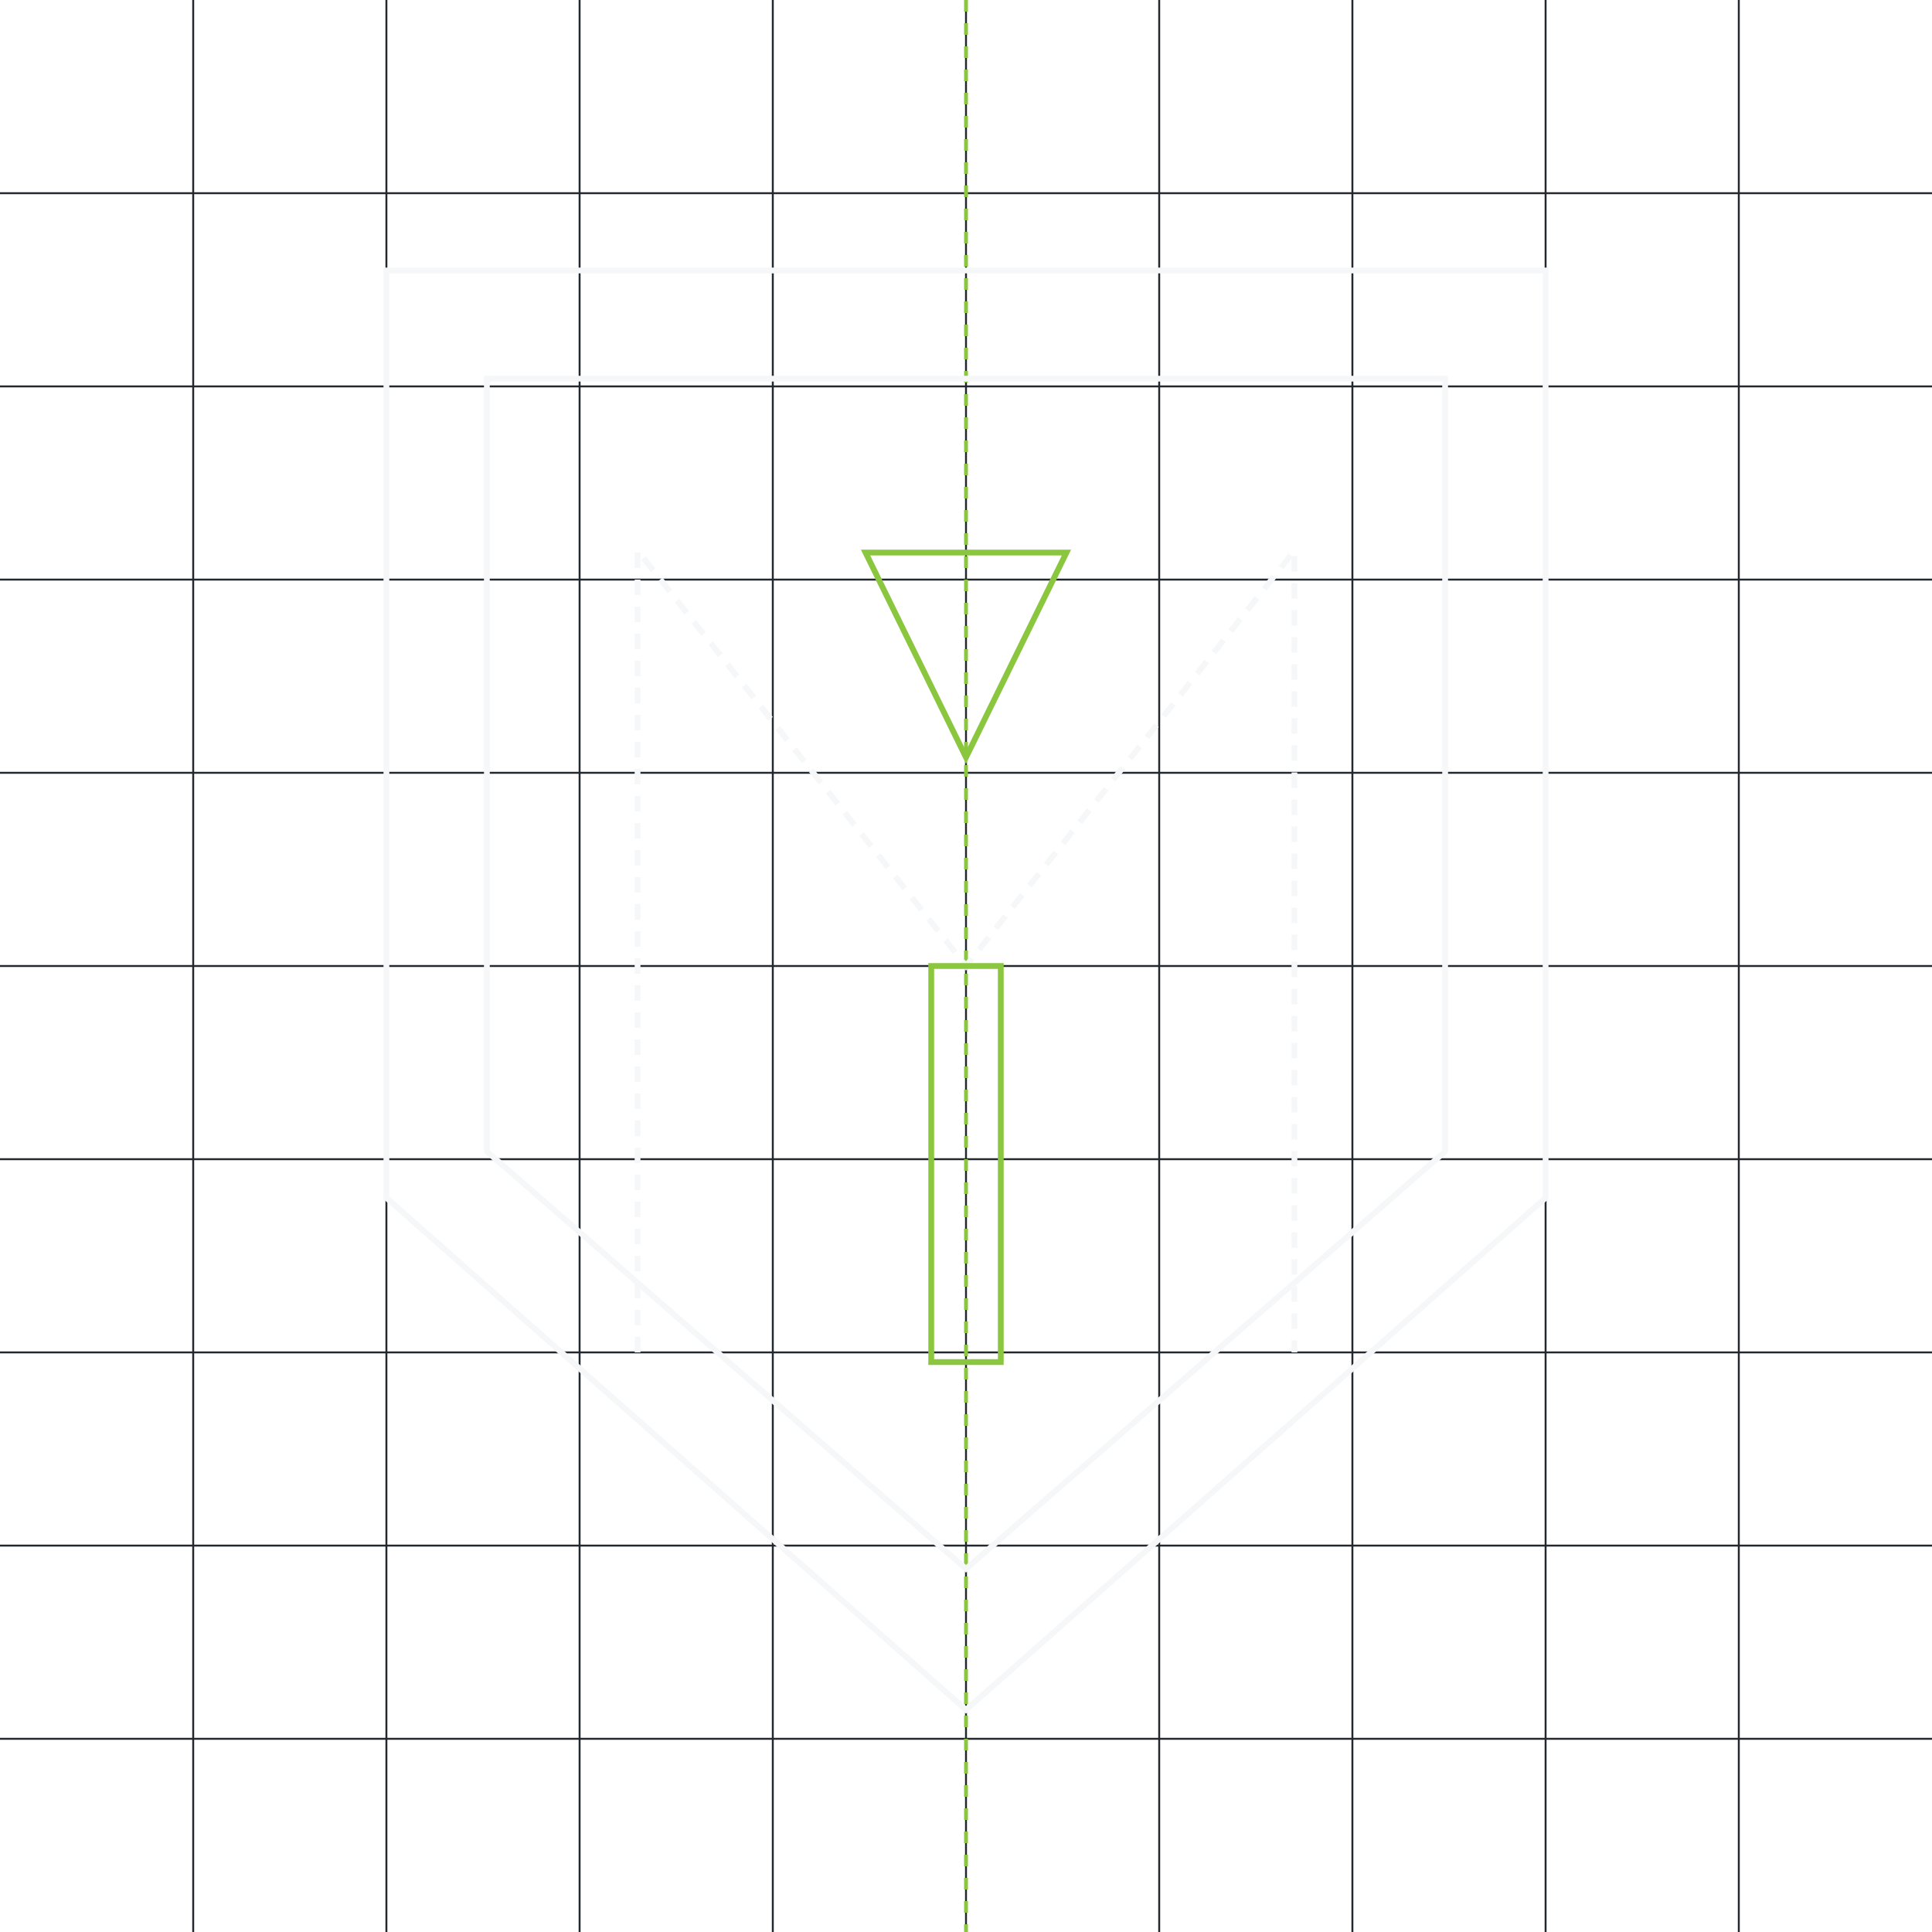
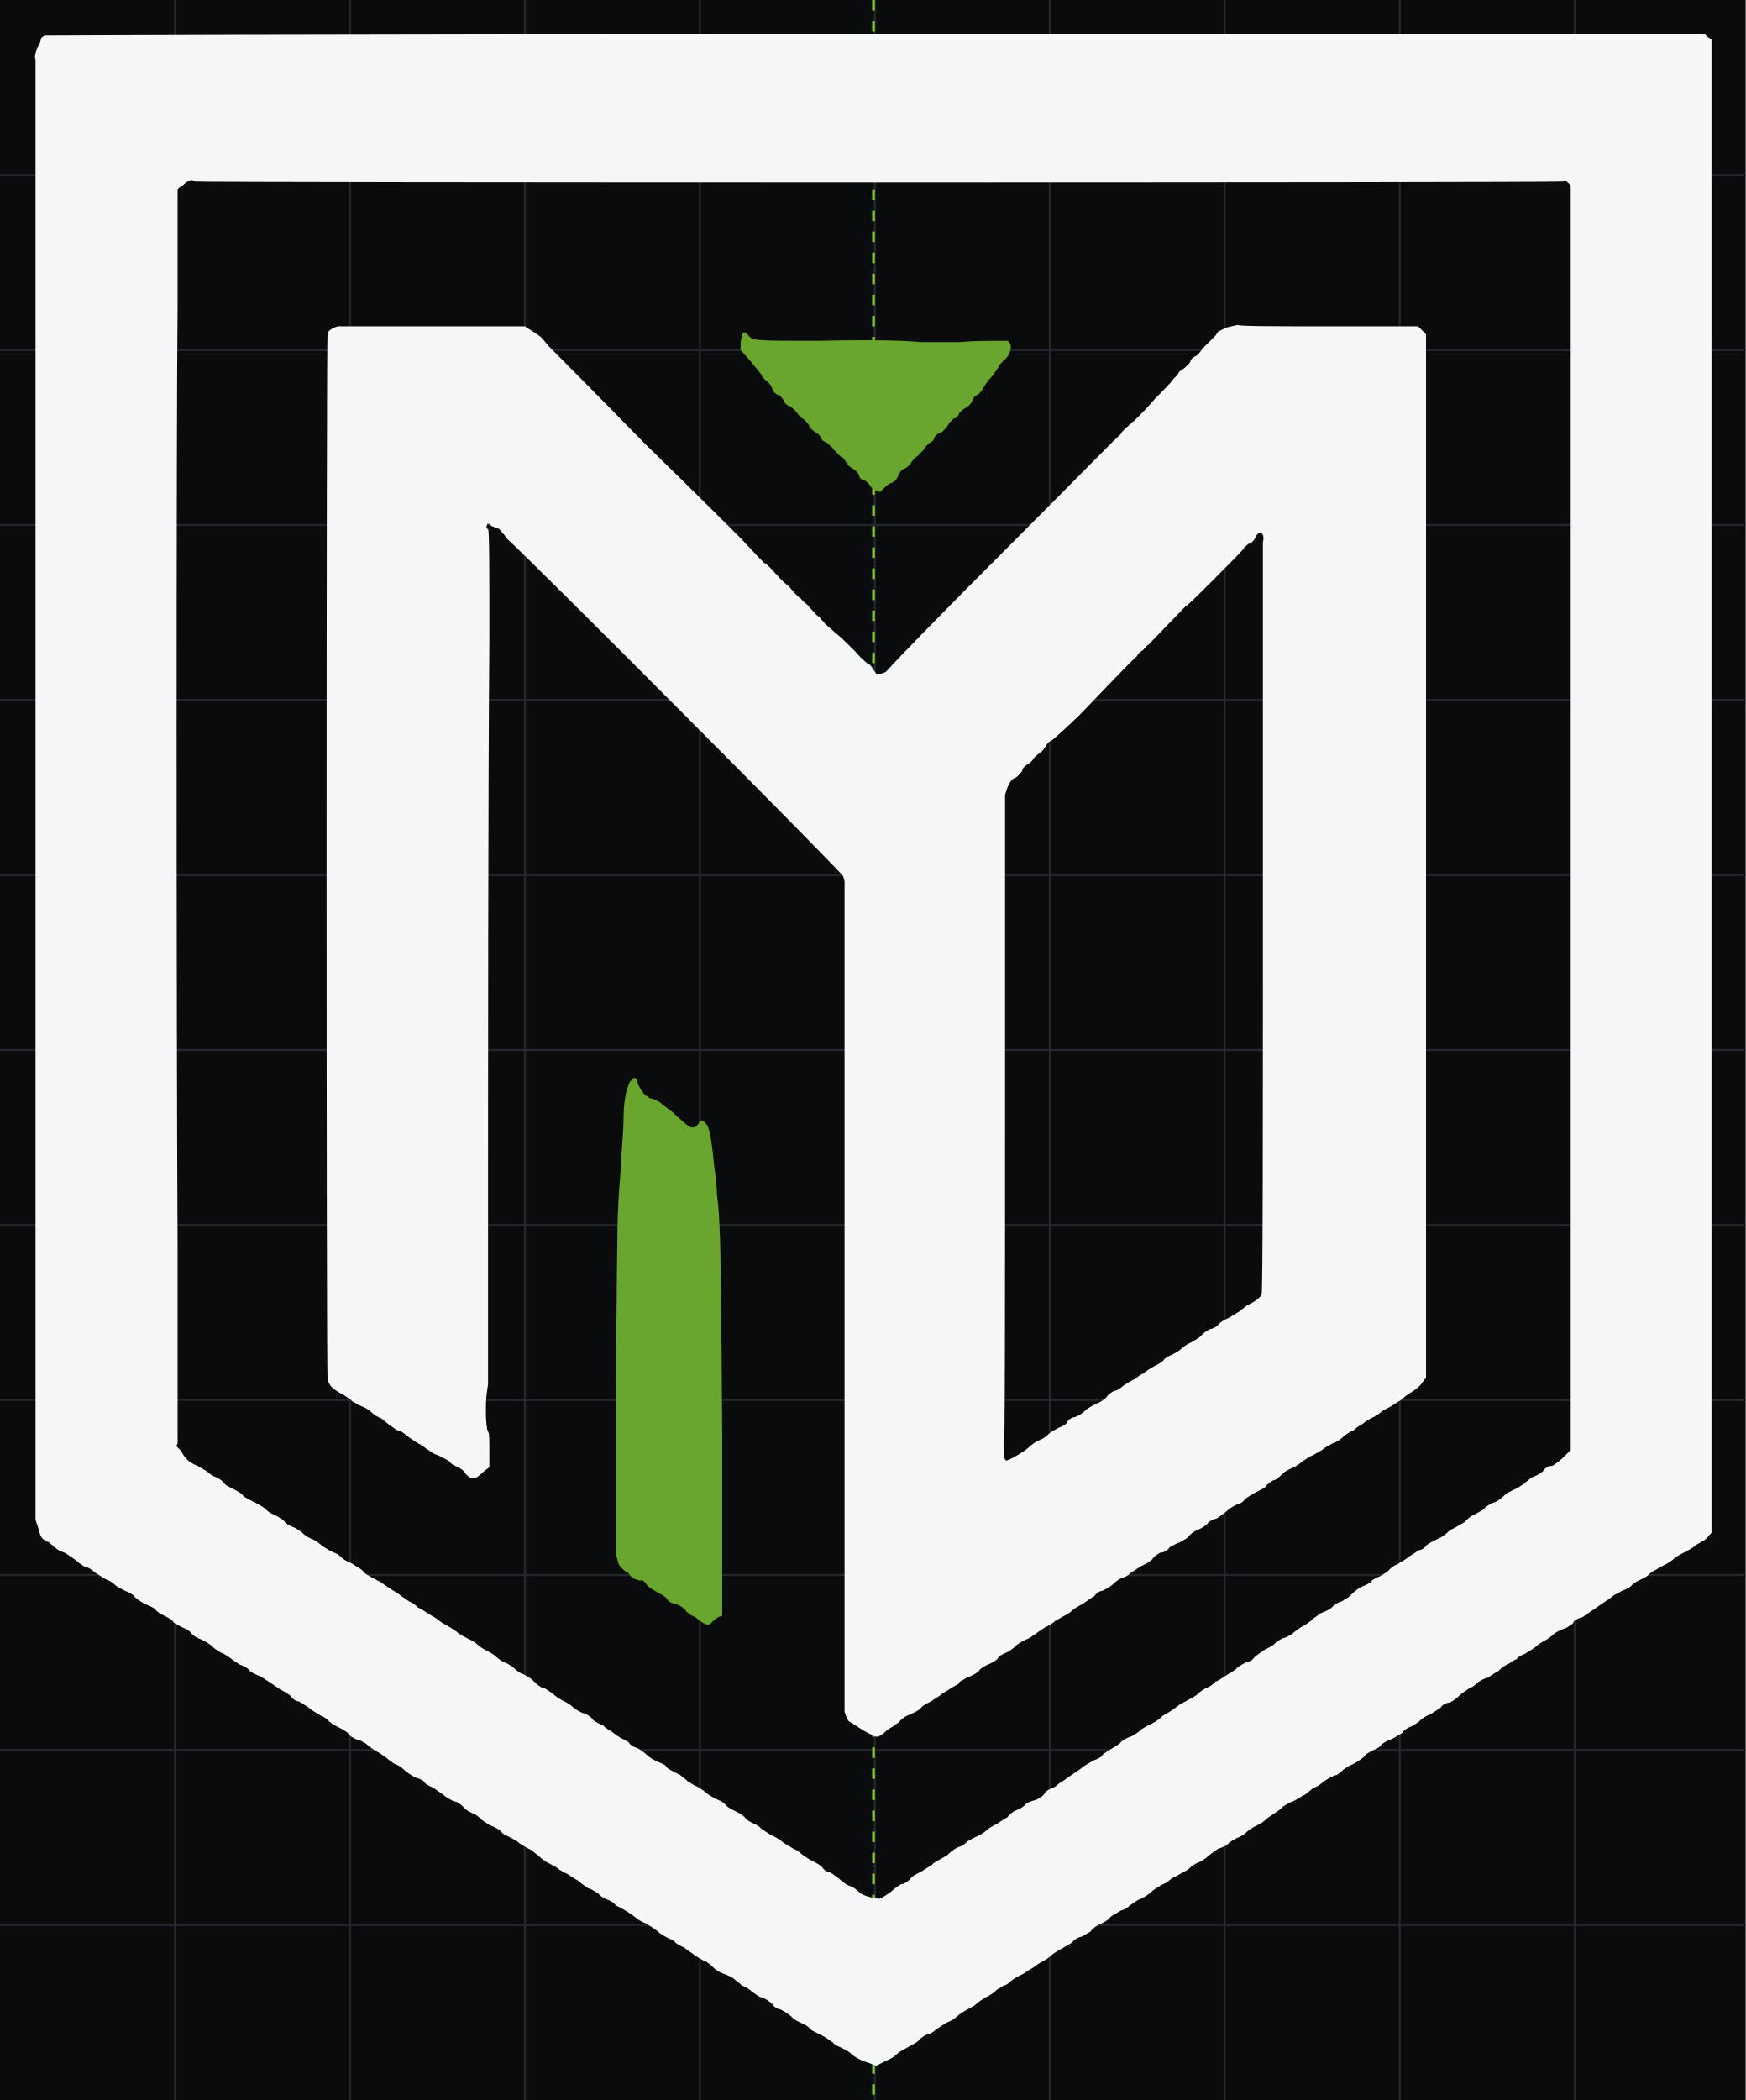
- <svg xmlns="http://www.w3.org/2000/svg" viewBox="0 0 1000 1000" role="img" aria-label="The Match Day Club shield construction">
-   <g stroke="#23282F" stroke-width="1" fill="none">
-     <path d="M0 100 H1000 M0 200 H1000 M0 300 H1000 M0 400 H1000 M0 500 H1000 M0 600 H1000 M0 700 H1000 M0 800 H1000 M0 900 H1000" />
-     <path d="M100 0 V1000 M200 0 V1000 M300 0 V1000 M400 0 V1000 M500 0 V1000 M600 0 V1000 M700 0 V1000 M800 0 V1000 M900 0 V1000" />
+ <svg xmlns="http://www.w3.org/2000/svg" viewBox="0 0 1327 1596" role="img" aria-label="The Match Day Club shield construction">
+   <defs>
+     <path id="pi" fill-rule="evenodd" d="M 103 113 C 101 114, 100 115, 100 116 C 100 117, 99 120, 97 123 C 96 127, 95 129, 96 131 C 96 133, 96 383, 96 688 L 96 1241 98 1247 C 99 1251, 100 1254, 101 1255 C 101 1255, 103 1257, 106 1258 C 108 1260, 111 1262, 112 1263 C 113 1264, 115 1265, 118 1266 C 120 1267, 124 1270, 127 1272 C 129 1274, 132 1276, 134 1277 C 136 1277, 139 1279, 141 1281 C 143 1282, 147 1285, 149 1286 C 152 1287, 155 1289, 157 1291 C 158 1292, 162 1294, 164 1295 C 167 1296, 170 1298, 171 1299 C 172 1301, 176 1303, 179 1305 C 182 1306, 186 1308, 187 1309 C 188 1311, 192 1313, 194 1314 C 196 1315, 200 1317, 201 1319 C 202 1320, 206 1322, 208 1323 C 211 1324, 214 1326, 215 1328 C 216 1329, 219 1331, 222 1332 C 224 1333, 228 1335, 230 1337 C 232 1339, 235 1341, 237 1342 C 240 1343, 242 1345, 244 1346 C 245 1347, 248 1349, 251 1351 C 254 1352, 258 1354, 259 1356 C 260 1357, 264 1359, 267 1360 C 270 1362, 273 1364, 275 1365 C 276 1366, 279 1368, 282 1370 C 284 1371, 288 1373, 290 1375 C 291 1377, 294 1379, 296 1379 C 298 1380, 301 1382, 304 1384 C 306 1386, 310 1388, 313 1390 C 316 1391, 318 1393, 319 1394 C 319 1394, 321 1396, 323 1397 C 331 1401, 334 1403, 335 1405 C 336 1406, 338 1407, 340 1408 C 342 1408, 345 1410, 347 1411 C 349 1413, 353 1416, 357 1418 C 360 1420, 363 1422, 364 1423 C 365 1424, 367 1425, 368 1426 C 370 1427, 373 1428, 375 1430 C 377 1432, 381 1435, 385 1437 C 389 1438, 392 1440, 392 1441 C 392 1441, 394 1443, 397 1444 C 399 1445, 403 1448, 406 1450 C 408 1452, 412 1454, 414 1455 C 416 1455, 419 1457, 421 1459 C 422 1461, 426 1463, 428 1464 C 431 1465, 433 1467, 434 1468 C 435 1469, 438 1471, 441 1473 C 444 1474, 448 1476, 450 1478 C 451 1480, 454 1481, 456 1482 C 458 1483, 462 1485, 464 1487 C 466 1488, 470 1491, 473 1492 C 475 1494, 478 1496, 478 1496 C 479 1497, 482 1500, 486 1502 C 490 1504, 494 1506, 494 1507 C 495 1507, 497 1509, 500 1510 C 503 1512, 506 1514, 508 1515 C 509 1516, 513 1519, 516 1521 C 520 1522, 523 1525, 524 1525 C 524 1526, 527 1528, 529 1529 C 532 1530, 536 1532, 537 1534 C 539 1535, 543 1537, 546 1539 C 549 1541, 552 1543, 553 1544 C 554 1545, 556 1546, 558 1547 C 561 1548, 565 1551, 568 1553 C 571 1556, 575 1558, 577 1559 C 579 1560, 582 1561, 582 1562 C 583 1563, 586 1565, 589 1566 C 591 1568, 595 1570, 597 1572 C 599 1573, 603 1576, 606 1577 C 609 1579, 611 1581, 612 1582 C 613 1583, 616 1585, 619 1586 C 622 1587, 626 1589, 627 1590 C 628 1591, 631 1593, 633 1595 C 636 1596, 639 1598, 641 1600 C 643 1601, 646 1604, 648 1604 C 651 1605, 654 1607, 656 1609 C 657 1611, 660 1613, 662 1613 C 668 1616, 670 1618, 672 1620 C 673 1621, 675 1622, 677 1623 C 679 1624, 682 1625, 684 1627 C 685 1629, 690 1631, 694 1633 C 698 1635, 701 1638, 702 1638 C 702 1639, 705 1641, 708 1642 C 710 1643, 714 1645, 715 1646 C 718 1649, 723 1652, 730 1654 L 735 1656 743 1652 C 748 1650, 751 1647, 752 1646 C 752 1646, 755 1644, 759 1642 C 762 1640, 767 1638, 768 1636 C 770 1634, 772 1633, 774 1632 C 776 1632, 779 1630, 781 1628 C 783 1627, 787 1624, 789 1623 C 792 1622, 795 1620, 797 1618 C 798 1617, 801 1615, 803 1614 C 805 1613, 808 1611, 810 1610 C 812 1608, 815 1606, 818 1604 C 821 1603, 825 1600, 827 1598 C 829 1597, 832 1595, 832 1595 C 833 1595, 835 1594, 837 1592 C 839 1590, 843 1588, 847 1586 C 850 1584, 853 1582, 855 1581 C 856 1580, 859 1578, 861 1577 C 863 1576, 866 1574, 867 1573 C 868 1572, 872 1569, 876 1567 C 879 1565, 884 1563, 885 1561 C 886 1560, 889 1558, 891 1558 C 893 1557, 896 1555, 898 1554 C 899 1552, 903 1549, 906 1548 C 908 1547, 912 1545, 913 1543 C 914 1542, 918 1540, 921 1538 C 925 1537, 927 1535, 928 1534 C 928 1534, 931 1532, 934 1530 C 937 1529, 942 1526, 944 1524 C 946 1522, 951 1519, 953 1518 C 956 1517, 958 1515, 958 1515 C 958 1515, 960 1513, 963 1512 C 966 1510, 971 1508, 973 1506 C 975 1504, 978 1502, 981 1501 C 983 1500, 986 1498, 987 1497 C 988 1496, 992 1493, 995 1491 C 999 1490, 1002 1488, 1003 1487 C 1003 1486, 1006 1485, 1009 1483 C 1012 1482, 1015 1480, 1016 1479 C 1018 1477, 1019 1476, 1027 1472 C 1029 1471, 1031 1469, 1031 1469 C 1032 1468, 1035 1466, 1038 1464 C 1041 1462, 1044 1460, 1044 1459 C 1045 1459, 1048 1456, 1052 1455 C 1056 1453, 1060 1450, 1061 1450 C 1062 1449, 1065 1447, 1067 1445 C 1070 1444, 1073 1442, 1074 1441 C 1076 1439, 1083 1435, 1085 1435 C 1085 1435, 1087 1434, 1089 1432 C 1090 1431, 1094 1428, 1097 1427 C 1101 1425, 1105 1422, 1106 1421 C 1107 1419, 1111 1417, 1113 1416 C 1116 1415, 1119 1413, 1119 1412 C 1120 1411, 1123 1409, 1126 1408 C 1129 1407, 1133 1404, 1135 1403 C 1136 1401, 1139 1399, 1142 1398 C 1144 1397, 1147 1395, 1148 1394 C 1150 1392, 1153 1390, 1156 1389 C 1158 1388, 1162 1385, 1164 1384 C 1165 1382, 1168 1380, 1171 1380 C 1173 1379, 1176 1377, 1178 1375 C 1180 1373, 1183 1371, 1186 1369 C 1189 1368, 1191 1366, 1192 1365 C 1193 1364, 1196 1362, 1200 1361 C 1203 1359, 1206 1357, 1208 1356 C 1209 1355, 1212 1352, 1215 1351 C 1218 1349, 1221 1347, 1222 1347 C 1222 1346, 1225 1344, 1228 1343 C 1231 1341, 1235 1339, 1237 1337 C 1238 1336, 1241 1334, 1243 1333 C 1245 1332, 1248 1330, 1250 1328 C 1252 1326, 1257 1324, 1260 1323 C 1263 1321, 1265 1320, 1265 1319 C 1265 1318, 1268 1316, 1272 1315 C 1275 1313, 1279 1310, 1281 1309 C 1282 1308, 1285 1306, 1288 1304 C 1291 1302, 1294 1300, 1295 1299 C 1296 1298, 1299 1297, 1302 1295 C 1305 1294, 1309 1292, 1310 1290 C 1311 1289, 1315 1287, 1317 1286 C 1320 1285, 1322 1283, 1323 1282 C 1324 1281, 1328 1279, 1331 1277 C 1335 1275, 1339 1273, 1341 1271 C 1342 1270, 1345 1268, 1347 1267 C 1349 1266, 1353 1264, 1356 1262 C 1358 1260, 1362 1258, 1364 1257 C 1365 1256, 1367 1255, 1368 1253 L 1370 1251 1370 683 L 1370 116 1367 114 L 1365 112 735 112 C 284 112, 105 113, 103 113 M 210 225 C 209 226, 207 228, 206 228 L 204 230 204 316 C 203 419, 203 840, 204 1038 C 204 1130, 204 1181, 204 1183 L 203 1185 204 1186 C 205 1187, 207 1189, 208 1191 C 210 1195, 214 1198, 219 1200 C 221 1201, 224 1203, 226 1204 C 228 1206, 231 1208, 234 1209 C 236 1210, 239 1212, 240 1214 C 241 1215, 245 1217, 247 1218 C 249 1219, 253 1221, 254 1223 C 255 1224, 259 1226, 263 1228 C 267 1230, 270 1232, 271 1233 C 272 1234, 274 1236, 277 1237 C 279 1238, 283 1240, 285 1242 C 286 1244, 290 1246, 293 1247 C 295 1248, 298 1250, 300 1252 C 301 1253, 304 1255, 307 1256 C 309 1257, 312 1259, 314 1261 C 316 1262, 320 1265, 323 1266 C 326 1267, 328 1269, 329 1270 C 330 1271, 333 1273, 336 1274 C 339 1276, 343 1278, 345 1280 C 346 1282, 350 1284, 352 1285 C 354 1286, 357 1288, 358 1288 C 359 1289, 362 1291, 365 1293 C 368 1295, 372 1297, 374 1299 C 376 1300, 379 1303, 382 1304 C 384 1305, 386 1307, 387 1308 C 388 1308, 391 1310, 394 1312 C 397 1314, 401 1316, 402 1317 C 403 1318, 406 1320, 408 1321 C 410 1322, 413 1324, 416 1326 C 418 1328, 422 1330, 424 1331 C 426 1332, 430 1334, 431 1335 C 433 1337, 436 1339, 438 1340 C 440 1341, 444 1343, 446 1345 C 448 1347, 451 1349, 454 1350 C 456 1351, 459 1353, 460 1354 C 462 1356, 465 1358, 466 1358 C 468 1359, 472 1361, 474 1363 C 476 1365, 479 1368, 482 1369 C 484 1369, 487 1372, 489 1373 C 491 1375, 494 1377, 496 1378 C 498 1379, 502 1381, 504 1383 C 506 1385, 510 1387, 512 1388 C 514 1388, 517 1390, 519 1392 C 520 1394, 524 1396, 527 1397 C 529 1399, 532 1401, 534 1402 C 535 1403, 538 1405, 541 1407 C 544 1408, 546 1410, 547 1410 C 547 1411, 549 1413, 552 1414 C 555 1415, 559 1418, 561 1420 C 563 1422, 567 1424, 569 1425 C 572 1426, 574 1427, 575 1428 C 576 1430, 578 1431, 586 1435 C 587 1436, 590 1438, 592 1440 C 594 1441, 597 1443, 597 1443 C 598 1443, 601 1445, 604 1447 C 607 1450, 611 1452, 613 1453 C 615 1454, 618 1455, 620 1457 C 621 1459, 625 1461, 627 1462 C 629 1463, 633 1465, 635 1467 C 636 1469, 640 1471, 642 1472 C 645 1473, 647 1475, 648 1476 C 648 1476, 651 1478, 654 1480 C 658 1482, 662 1484, 664 1486 C 665 1487, 669 1489, 672 1491 C 675 1492, 677 1494, 677 1494 C 678 1495, 681 1497, 684 1499 C 688 1501, 692 1503, 694 1505 C 695 1507, 698 1509, 700 1509 C 702 1510, 704 1512, 706 1513 C 707 1514, 710 1517, 714 1519 C 718 1520, 721 1523, 722 1524 C 725 1527, 734 1529, 738 1529 C 740 1528, 743 1526, 746 1524 C 748 1522, 752 1519, 754 1518 C 756 1518, 759 1516, 761 1514 C 762 1512, 766 1510, 770 1508 C 773 1506, 776 1504, 777 1504 C 777 1503, 780 1501, 782 1500 C 784 1499, 787 1497, 789 1496 C 790 1495, 793 1492, 797 1490 C 801 1489, 804 1486, 805 1485 C 806 1485, 808 1483, 811 1482 C 813 1481, 817 1479, 819 1477 C 821 1475, 825 1473, 827 1472 C 830 1470, 833 1468, 835 1467 C 836 1465, 839 1463, 841 1462 C 844 1461, 847 1459, 848 1458 C 849 1456, 853 1455, 856 1454 C 859 1453, 862 1451, 863 1449 C 864 1447, 868 1445, 871 1444 C 873 1442, 876 1440, 878 1439 C 879 1438, 882 1436, 885 1434 C 888 1432, 891 1430, 892 1429 C 893 1428, 897 1426, 900 1424 C 903 1423, 907 1421, 907 1420 C 907 1419, 911 1417, 914 1415 C 917 1413, 921 1411, 921 1410 C 922 1409, 925 1407, 928 1406 C 931 1405, 935 1402, 937 1400 C 939 1399, 942 1397, 942 1397 C 944 1397, 951 1392, 952 1391 C 952 1390, 955 1389, 958 1387 C 961 1385, 964 1383, 965 1382 C 966 1381, 969 1380, 972 1378 C 974 1377, 978 1375, 980 1373 C 982 1371, 985 1369, 988 1368 C 990 1367, 992 1365, 993 1364 C 994 1364, 997 1362, 1000 1360 C 1003 1358, 1007 1356, 1009 1354 C 1011 1352, 1015 1350, 1017 1349 C 1019 1349, 1022 1347, 1022 1346 C 1023 1345, 1027 1342, 1030 1340 C 1034 1338, 1038 1336, 1039 1334 C 1040 1333, 1043 1332, 1044 1331 C 1046 1331, 1049 1329, 1051 1328 C 1053 1326, 1057 1323, 1061 1321 C 1064 1319, 1067 1317, 1067 1316 C 1068 1316, 1070 1314, 1073 1312 C 1076 1311, 1080 1309, 1081 1308 C 1082 1307, 1085 1304, 1089 1303 C 1092 1301, 1096 1299, 1096 1298 C 1097 1297, 1100 1294, 1104 1292 C 1109 1290, 1112 1288, 1112 1287 C 1112 1287, 1115 1285, 1118 1284 C 1121 1282, 1125 1280, 1125 1279 C 1126 1278, 1128 1276, 1131 1275 C 1134 1273, 1138 1271, 1140 1269 C 1142 1268, 1146 1265, 1148 1264 C 1150 1264, 1152 1262, 1153 1261 C 1153 1260, 1157 1258, 1161 1256 C 1166 1254, 1169 1251, 1170 1250 C 1171 1249, 1173 1248, 1175 1247 C 1177 1246, 1180 1244, 1182 1243 C 1184 1241, 1187 1238, 1190 1237 C 1192 1236, 1195 1234, 1197 1233 C 1198 1231, 1202 1229, 1204 1228 C 1206 1228, 1210 1225, 1212 1223 C 1214 1221, 1218 1219, 1220 1218 C 1223 1217, 1225 1215, 1227 1214 C 1228 1213, 1231 1211, 1233 1209 C 1236 1208, 1240 1206, 1242 1204 C 1243 1202, 1246 1200, 1249 1200 C 1251 1199, 1255 1196, 1258 1193 L 1263 1188 1263 707 L 1263 227 1261 225 C 1259 223, 1258 223, 1257 224 C 1253 225, 218 225, 217 224 C 215 222, 213 223, 210 225 M 326 334 C 322 335, 319 337, 318 339 C 317 342, 317 1129, 318 1134 C 319 1139, 322 1142, 330 1146 C 333 1148, 336 1150, 336 1150 C 336 1151, 339 1152, 342 1154 C 345 1155, 349 1157, 351 1159 C 353 1161, 356 1163, 359 1164 C 361 1166, 364 1168, 365 1169 C 367 1170, 369 1172, 371 1173 C 373 1173, 376 1175, 378 1177 C 381 1179, 385 1182, 387 1183 C 389 1184, 392 1186, 393 1187 C 395 1188, 398 1191, 402 1192 C 406 1194, 410 1196, 411 1197 C 412 1199, 415 1200, 417 1201 C 419 1202, 421 1203, 422 1205 C 427 1211, 430 1211, 436 1205 L 441 1201 441 1188 C 441 1181, 441 1175, 440 1174 C 438 1171, 438 1152, 439 1145 L 440 1138 440 1034 C 440 906, 440 682, 441 572 C 441 519, 441 489, 440 488 C 438 488, 439 484, 440 484 C 441 484, 442 485, 443 486 C 444 486, 445 487, 446 487 C 447 487, 449 488, 450 490 C 451 491, 453 493, 454 495 C 472 511, 709 749, 710 752 L 711 756 711 1071 L 711 1387 712 1390 L 714 1394 719 1397 C 726 1402, 734 1406, 736 1406 C 736 1406, 739 1405, 741 1403 C 743 1401, 746 1399, 748 1398 C 750 1396, 753 1395, 753 1394 C 754 1393, 757 1390, 761 1389 C 765 1387, 769 1385, 769 1384 C 770 1383, 772 1381, 775 1380 C 777 1379, 781 1376, 783 1375 C 785 1373, 789 1371, 792 1369 C 795 1367, 798 1366, 798 1365 C 798 1364, 801 1363, 804 1361 C 807 1360, 811 1358, 813 1356 C 814 1354, 818 1352, 820 1351 C 823 1350, 826 1348, 827 1347 C 828 1345, 831 1343, 834 1342 C 836 1341, 839 1339, 841 1337 C 843 1335, 847 1333, 849 1332 C 852 1331, 854 1329, 856 1328 C 857 1327, 860 1325, 863 1323 C 865 1322, 869 1320, 871 1318 C 873 1317, 876 1315, 878 1314 C 880 1313, 882 1312, 884 1310 C 885 1309, 888 1307, 892 1305 C 895 1303, 899 1300, 901 1299 C 902 1297, 905 1295, 907 1295 C 909 1294, 913 1292, 915 1290 C 917 1288, 920 1286, 922 1285 C 924 1285, 927 1283, 929 1281 C 931 1280, 935 1277, 937 1276 C 939 1275, 943 1273, 945 1271 C 946 1269, 949 1267, 951 1266 C 954 1266, 957 1264, 958 1262 C 960 1261, 963 1259, 966 1258 C 968 1257, 972 1255, 973 1253 C 975 1251, 978 1249, 981 1248 C 983 1247, 986 1245, 987 1244 C 987 1243, 990 1241, 994 1240 C 997 1238, 1001 1235, 1002 1234 C 1004 1232, 1008 1230, 1010 1229 C 1012 1229, 1014 1227, 1015 1226 C 1015 1225, 1019 1223, 1022 1221 C 1026 1219, 1030 1217, 1031 1216 C 1032 1214, 1035 1212, 1037 1211 C 1039 1211, 1042 1208, 1044 1206 C 1046 1204, 1050 1202, 1053 1201 C 1056 1199, 1059 1197, 1060 1196 C 1062 1195, 1064 1193, 1067 1192 C 1069 1191, 1072 1189, 1074 1188 C 1076 1186, 1080 1184, 1082 1183 C 1085 1182, 1088 1180, 1090 1178 C 1091 1177, 1095 1174, 1098 1173 C 1100 1171, 1103 1169, 1105 1168 C 1106 1167, 1109 1165, 1111 1164 C 1113 1163, 1117 1161, 1119 1159 C 1120 1158, 1124 1156, 1126 1155 C 1128 1154, 1132 1151, 1134 1150 C 1136 1148, 1140 1145, 1142 1144 C 1145 1142, 1148 1140, 1150 1137 L 1153 1133 1153 736 L 1153 340 1150 337 L 1147 334 1080 334 C 1043 334, 1011 334, 1010 333 C 1009 333, 1005 334, 1001 335 L 995 338 993 341 C 991 343, 989 345, 988 346 C 987 347, 985 349, 983 351 C 982 353, 980 355, 979 356 C 977 357, 975 358, 974 360 C 974 362, 971 364, 969 366 C 967 367, 965 369, 965 369 C 965 370, 963 372, 961 374 C 959 377, 953 383, 947 389 C 942 395, 936 401, 935 402 C 934 403, 932 405, 931 406 C 929 407, 927 410, 925 411 C 923 413, 921 415, 921 416 C 920 416, 886 451, 845 492 C 780 557, 752 586, 743 596 C 742 597, 740 598, 738 598 L 735 598 733 595 C 732 593, 730 591, 730 591 C 729 591, 724 587, 719 581 C 714 576, 707 569, 704 567 C 701 564, 697 561, 696 560 C 696 559, 693 557, 692 555 C 690 554, 688 552, 688 551 C 687 551, 685 548, 683 546 C 681 544, 678 542, 678 541 C 677 541, 673 537, 669 532 C 664 528, 660 524, 660 523 C 659 523, 657 520, 655 518 C 653 516, 651 514, 650 514 C 646 510, 633 496, 632 495 C 631 494, 598 461, 558 422 C 519 382, 486 349, 486 349 C 485 348, 483 345, 480 342 C 477 340, 473 337, 471 336 L 468 334 399 334 C 360 334, 328 334, 326 334 M 1023 495 C 1022 497, 1021 498, 1019 499 C 1018 499, 1016 501, 1015 502 C 1014 504, 1003 515, 992 526 C 981 537, 971 547, 970 547 C 967 550, 944 574, 942 576 C 940 577, 939 579, 938 580 C 936 581, 934 583, 933 585 C 930 587, 895 624, 890 629 C 885 634, 870 648, 868 649 C 867 649, 865 651, 864 653 C 863 655, 861 657, 860 658 C 858 659, 856 661, 855 662 C 854 664, 852 666, 850 667 C 848 668, 846 670, 846 672 C 845 673, 843 676, 841 677 C 838 678, 837 680, 835 684 L 833 690 833 940 C 833 1077, 833 1190, 832 1191 C 832 1193, 833 1196, 834 1196 C 836 1196, 848 1189, 851 1186 C 853 1184, 856 1182, 858 1181 C 861 1180, 864 1178, 866 1176 C 868 1174, 872 1172, 874 1171 C 877 1170, 880 1168, 880 1167 C 881 1165, 884 1163, 886 1163 C 889 1162, 892 1160, 894 1158 C 896 1156, 900 1154, 902 1153 C 905 1152, 908 1150, 910 1148 C 911 1146, 914 1144, 916 1143 C 918 1143, 921 1141, 923 1139 C 925 1138, 929 1135, 932 1134 C 934 1132, 937 1130, 938 1130 C 939 1129, 943 1126, 947 1124 C 951 1122, 954 1120, 954 1119 C 954 1119, 956 1117, 959 1116 C 961 1115, 965 1113, 967 1111 C 968 1110, 972 1107, 975 1106 C 978 1104, 982 1102, 983 1100 C 984 1099, 987 1097, 989 1096 C 991 1096, 994 1094, 995 1093 C 996 1091, 1000 1089, 1004 1087 C 1007 1085, 1011 1083, 1012 1082 C 1013 1081, 1016 1079, 1017 1078 C 1022 1076, 1027 1072, 1028 1070 C 1029 1068, 1029 940, 1029 785 C 1029 629, 1029 500, 1029 498 C 1031 491, 1026 488, 1023 495" />
+     <path id="pg" d="M 669 378 L 668 379 670 383 C 671 386, 673 389, 675 390 C 677 391, 681 395, 684 398 C 690 406, 696 412, 705 420 C 709 424, 713 428, 714 429 C 716 430, 720 435, 724 439 C 728 444, 732 448, 733 449 C 736 454, 746 447, 756 433 C 760 427, 774 412, 775 412 C 778 412, 803 384, 803 380 C 803 377, 801 377, 800 379 C 796 383, 795 384, 792 384 C 791 384, 788 385, 787 386 C 785 387, 781 387, 779 387 C 776 387, 773 387, 772 387 C 763 388, 714 387, 714 387 C 714 386, 706 385, 704 385 C 703 385, 702 385, 702 384 C 702 384, 701 383, 700 384 L 698 384 698 388 C 698 389, 699 391, 699 391 C 701 391, 703 394, 703 397 L 703 399 701 399 L 698 399 698 396 L 697 392 695 392 C 691 392, 688 390, 687 387 L 686 384 682 383 C 679 382, 677 381, 676 379 C 674 377, 672 376, 669 378 M 550 1002 C 549 1007, 549 1015, 548 1021 C 545 1056, 542 1264, 544 1272 C 545 1273, 547 1274, 549 1275 C 551 1276, 554 1278, 556 1280 C 558 1281, 561 1283, 563 1283 C 566 1284, 568 1285, 570 1288 C 572 1290, 576 1293, 578 1294 C 581 1295, 583 1297, 584 1298 C 585 1300, 587 1301, 591 1303 C 595 1304, 597 1305, 598 1307 C 602 1314, 605 1315, 609 1312 L 611 1309 610 1292 C 610 1282, 610 1243, 610 1204 C 610 1129, 609 1059, 607 1043 C 606 1038, 606 1029, 605 1023 C 605 1014, 604 1010, 603 1011 C 602 1012, 600 1022, 598 1041 C 598 1049, 597 1057, 596 1059 C 596 1062, 593 1063, 593 1060 L 593 1058 592 1061 L 591 1064 591 1061 C 591 1059, 591 1058, 590 1058 C 590 1058, 589 1055, 589 1051 L 588 1044 586 1044 C 585 1044, 584 1043, 584 1043 L 584 1041 577 1041 L 570 1041 570 1043 C 570 1043, 569 1044, 568 1044 C 567 1044, 566 1045, 566 1046 C 566 1046, 565 1047, 565 1047 C 564 1047, 563 1048, 563 1049 L 562 1051 562 1049 C 562 1048, 561 1047, 560 1047 C 558 1047, 556 1042, 555 1026 C 554 1008, 552 994, 551 994 C 551 994, 550 998, 550 1002" />
+     <path id="pd" d="M 634 339 C 633 339, 633 342, 632 346 L 632 352 640 361 C 644 366, 648 371, 648 371 C 648 372, 649 373, 651 375 C 653 376, 655 379, 656 381 C 656 383, 658 385, 660 386 C 662 386, 664 389, 665 391 C 666 393, 667 394, 670 395 C 671 396, 674 398, 675 400 C 676 401, 678 404, 679 404 C 681 405, 683 408, 684 409 C 684 411, 687 413, 688 414 C 690 415, 693 417, 693 419 C 694 421, 696 422, 697 422 C 698 423, 701 425, 703 428 C 705 430, 707 432, 708 433 C 709 433, 711 435, 712 437 C 713 439, 715 441, 717 442 C 719 443, 721 445, 722 447 C 722 449, 724 451, 726 451 C 728 452, 730 454, 731 456 C 732 457, 734 459, 736 459 L 738 460 741 457 C 742 456, 745 453, 747 453 C 749 452, 751 450, 752 447 C 753 445, 754 443, 757 442 C 759 441, 761 439, 762 437 C 763 436, 764 434, 766 433 C 767 432, 769 430, 771 428 C 772 426, 774 424, 775 423 C 777 422, 779 421, 779 419 C 780 417, 782 415, 784 415 C 786 414, 788 411, 789 410 C 790 408, 793 405, 794 404 C 796 404, 798 402, 798 400 C 799 399, 801 397, 803 396 C 805 395, 807 393, 808 391 C 808 389, 810 387, 812 386 C 814 385, 816 382, 817 380 C 818 378, 821 374, 824 371 C 826 368, 828 365, 828 365 C 828 364, 830 362, 832 360 C 837 356, 839 349, 836 346 L 835 345 827 345 C 822 345, 809 345, 798 346 C 786 346, 773 346, 769 346 C 759 345, 739 344, 690 345 C 644 345, 641 345, 638 341 C 636 339, 635 338, 634 339 M 669 378 L 668 379 670 383 C 671 386, 673 389, 675 390 C 677 391, 681 395, 684 398 C 690 406, 696 412, 705 420 C 709 424, 713 428, 714 429 C 716 430, 720 435, 724 439 C 728 444, 732 448, 733 449 C 736 454, 746 447, 756 433 C 760 427, 774 412, 775 412 C 778 412, 803 384, 803 380 C 803 377, 801 377, 800 379 C 796 383, 795 384, 792 384 C 791 384, 788 385, 787 386 C 785 387, 781 387, 779 387 C 776 387, 773 387, 772 387 C 763 388, 714 387, 714 387 C 714 386, 706 385, 704 385 C 703 385, 702 385, 702 384 C 702 384, 701 383, 700 384 L 698 384 698 388 C 698 389, 699 391, 699 391 C 701 391, 703 394, 703 397 L 703 399 701 399 L 698 399 698 396 L 697 392 695 392 C 691 392, 688 390, 687 387 L 686 384 682 383 C 679 382, 677 381, 676 379 C 674 377, 672 376, 669 378 M 548 908 C 545 913, 543 924, 543 936 C 543 942, 542 957, 541 968 C 541 979, 539 994, 539 1003 C 538 1011, 538 1073, 537 1143 L 537 1268 538 1270 C 538 1271, 539 1273, 539 1274 C 539 1275, 543 1280, 546 1281 C 547 1282, 548 1283, 548 1283 C 548 1285, 555 1288, 557 1287 C 558 1287, 560 1289, 561 1291 C 563 1293, 567 1295, 570 1297 C 573 1298, 575 1300, 576 1301 C 576 1302, 578 1304, 582 1305 C 586 1306, 589 1308, 591 1311 C 592 1312, 595 1314, 595 1314 C 596 1314, 598 1315, 600 1317 C 605 1321, 608 1322, 610 1319 C 611 1318, 613 1316, 615 1315 L 618 1314 618 1177 C 617 1049, 617 1015, 614 994 C 614 989, 613 980, 612 973 C 610 953, 609 947, 607 942 C 604 937, 602 936, 600 940 C 597 944, 594 944, 589 939 C 588 938, 584 935, 580 931 C 576 928, 572 925, 571 924 C 570 923, 567 922, 565 921 C 563 921, 562 920, 562 920 C 562 919, 561 919, 561 919 C 559 919, 556 914, 554 910 C 553 904, 551 904, 548 908 M 550 1002 C 549 1007, 549 1015, 548 1021 C 545 1056, 542 1264, 544 1272 C 545 1273, 547 1274, 549 1275 C 551 1276, 554 1278, 556 1280 C 558 1281, 561 1283, 563 1283 C 566 1284, 568 1285, 570 1288 C 572 1290, 576 1293, 578 1294 C 581 1295, 583 1297, 584 1298 C 585 1300, 587 1301, 591 1303 C 595 1304, 597 1305, 598 1307 C 602 1314, 605 1315, 609 1312 L 611 1309 610 1292 C 610 1282, 610 1243, 610 1204 C 610 1129, 609 1059, 607 1043 C 606 1038, 606 1029, 605 1023 C 605 1014, 604 1010, 603 1011 C 602 1012, 600 1022, 598 1041 C 598 1049, 597 1057, 596 1059 C 596 1062, 593 1063, 593 1060 L 593 1058 592 1061 L 591 1064 591 1061 C 591 1059, 591 1058, 590 1058 C 590 1058, 589 1055, 589 1051 L 588 1044 586 1044 C 585 1044, 584 1043, 584 1043 L 584 1041 577 1041 L 570 1041 570 1043 C 570 1043, 569 1044, 568 1044 C 567 1044, 566 1045, 566 1046 C 566 1046, 565 1047, 565 1047 C 564 1047, 563 1048, 563 1049 L 562 1051 562 1049 C 562 1048, 561 1047, 560 1047 C 558 1047, 556 1042, 555 1026 C 554 1008, 552 994, 551 994 C 551 994, 550 998, 550 1002" />
+   </defs>
+   <rect width="1327" height="1596" fill="#0A0B0D" />
+   <path d="M133 0 V1596 M266 0 V1596 M399 0 V1596 M532 0 V1596 M665 0 V1596 M798 0 V1596 M931 0 V1596 M1064 0 V1596 M1197 0 V1596 M0 133 H1327 M0 266 H1327 M0 399 H1327 M0 532 H1327 M0 665 H1327 M0 798 H1327 M0 931 H1327 M0 1064 H1327 M0 1197 H1327 M0 1330 H1327 M0 1463 H1327 " stroke="#23282F" stroke-width="1.5" fill="none" />
+   <line x1="664" y1="0" x2="664" y2="1596" stroke="#8BC63F" stroke-width="2" stroke-dasharray="8 8" />
+   <g transform="translate(-69 -86)">
+     <use href="#pi" fill="#F5F7F8" />
+     <use href="#pg" fill="#8BC63F" />
+     <use href="#pd" fill="#6AA62E" />
  </g>
-   <line x1="500" y1="0" x2="500" y2="1000" stroke="#8BC63F" stroke-width="2" stroke-dasharray="6 6" />
-   <path d="M200 140 L800 140 L800 620 L500 885 L200 620 Z" fill="none" stroke="#F5F7F8" stroke-width="3" />
-   <path d="M252 196 L748 196 L748 596 L500 812 L252 596 Z" fill="none" stroke="#F5F7F8" stroke-width="3" />
-   <path d="M330 700 L330 285 L500 500 L670 285 L670 700" fill="none" stroke="#F5F7F8" stroke-width="3" stroke-dasharray="8 6" />
-   <path d="M448 286 L552 286 L500 392 Z" fill="none" stroke="#8BC63F" stroke-width="3" />
-   <rect x="482" y="500" width="36" height="205" fill="none" stroke="#8BC63F" stroke-width="3" />
</svg>
